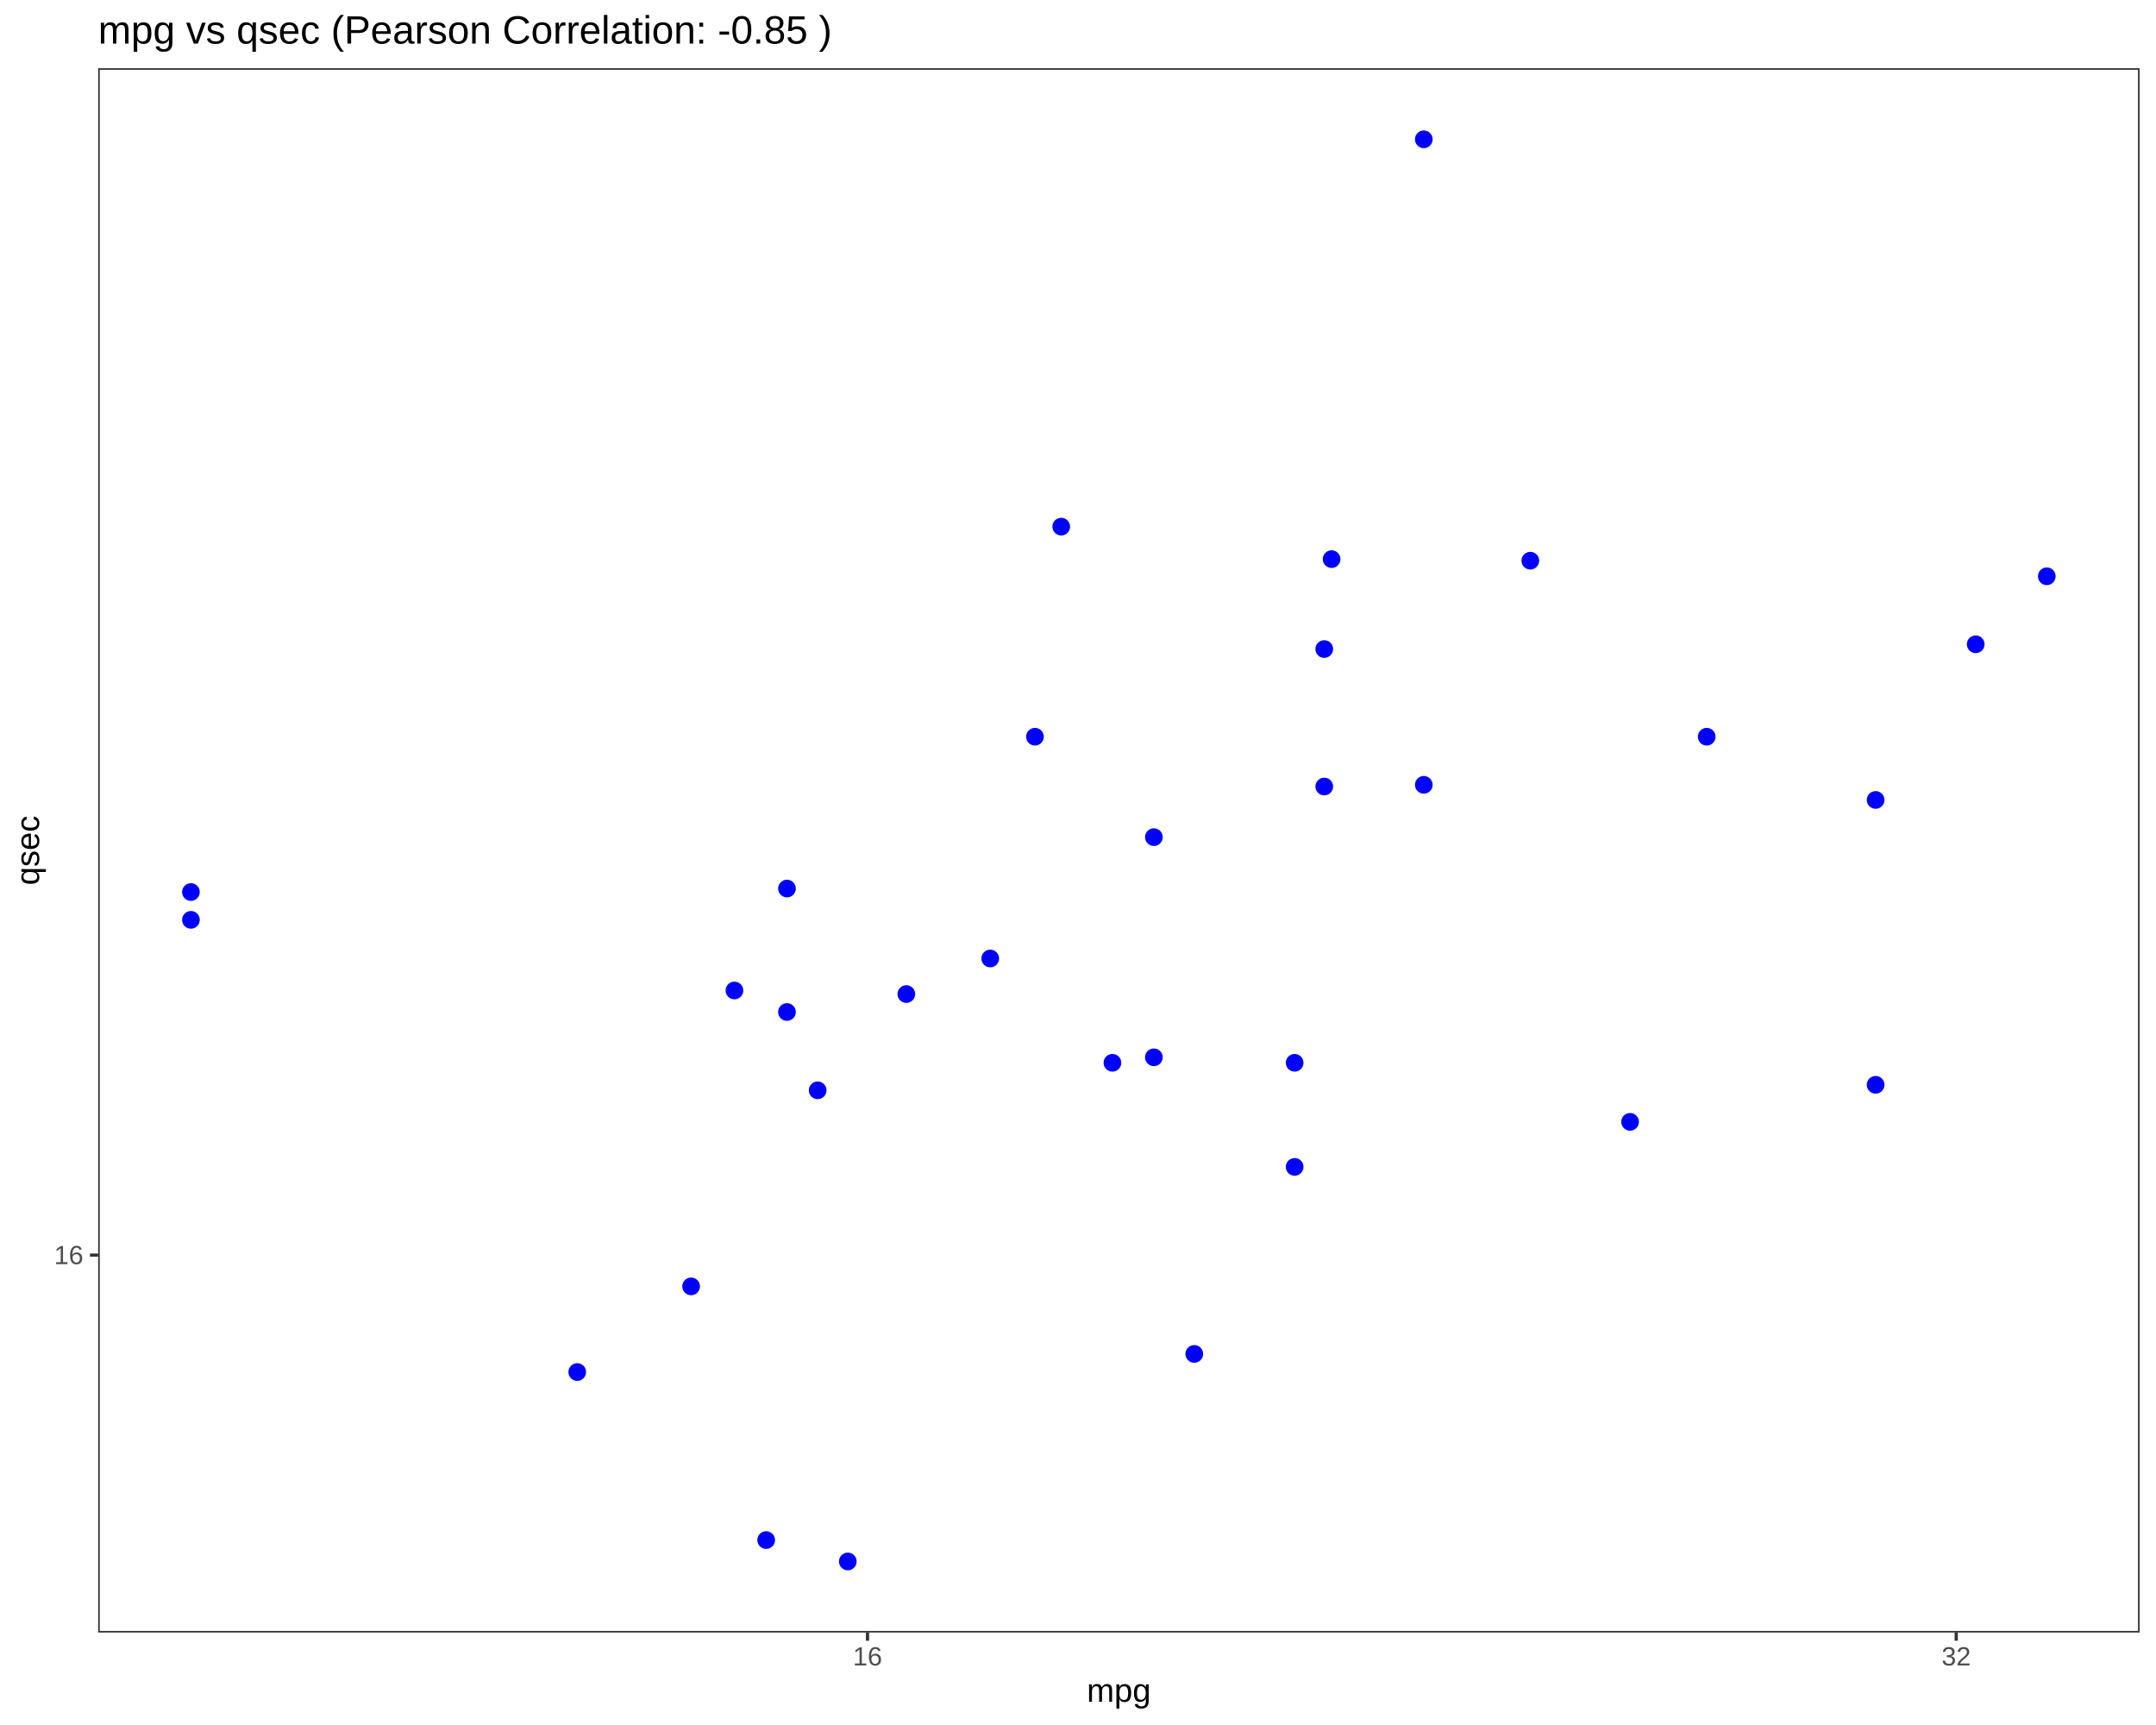
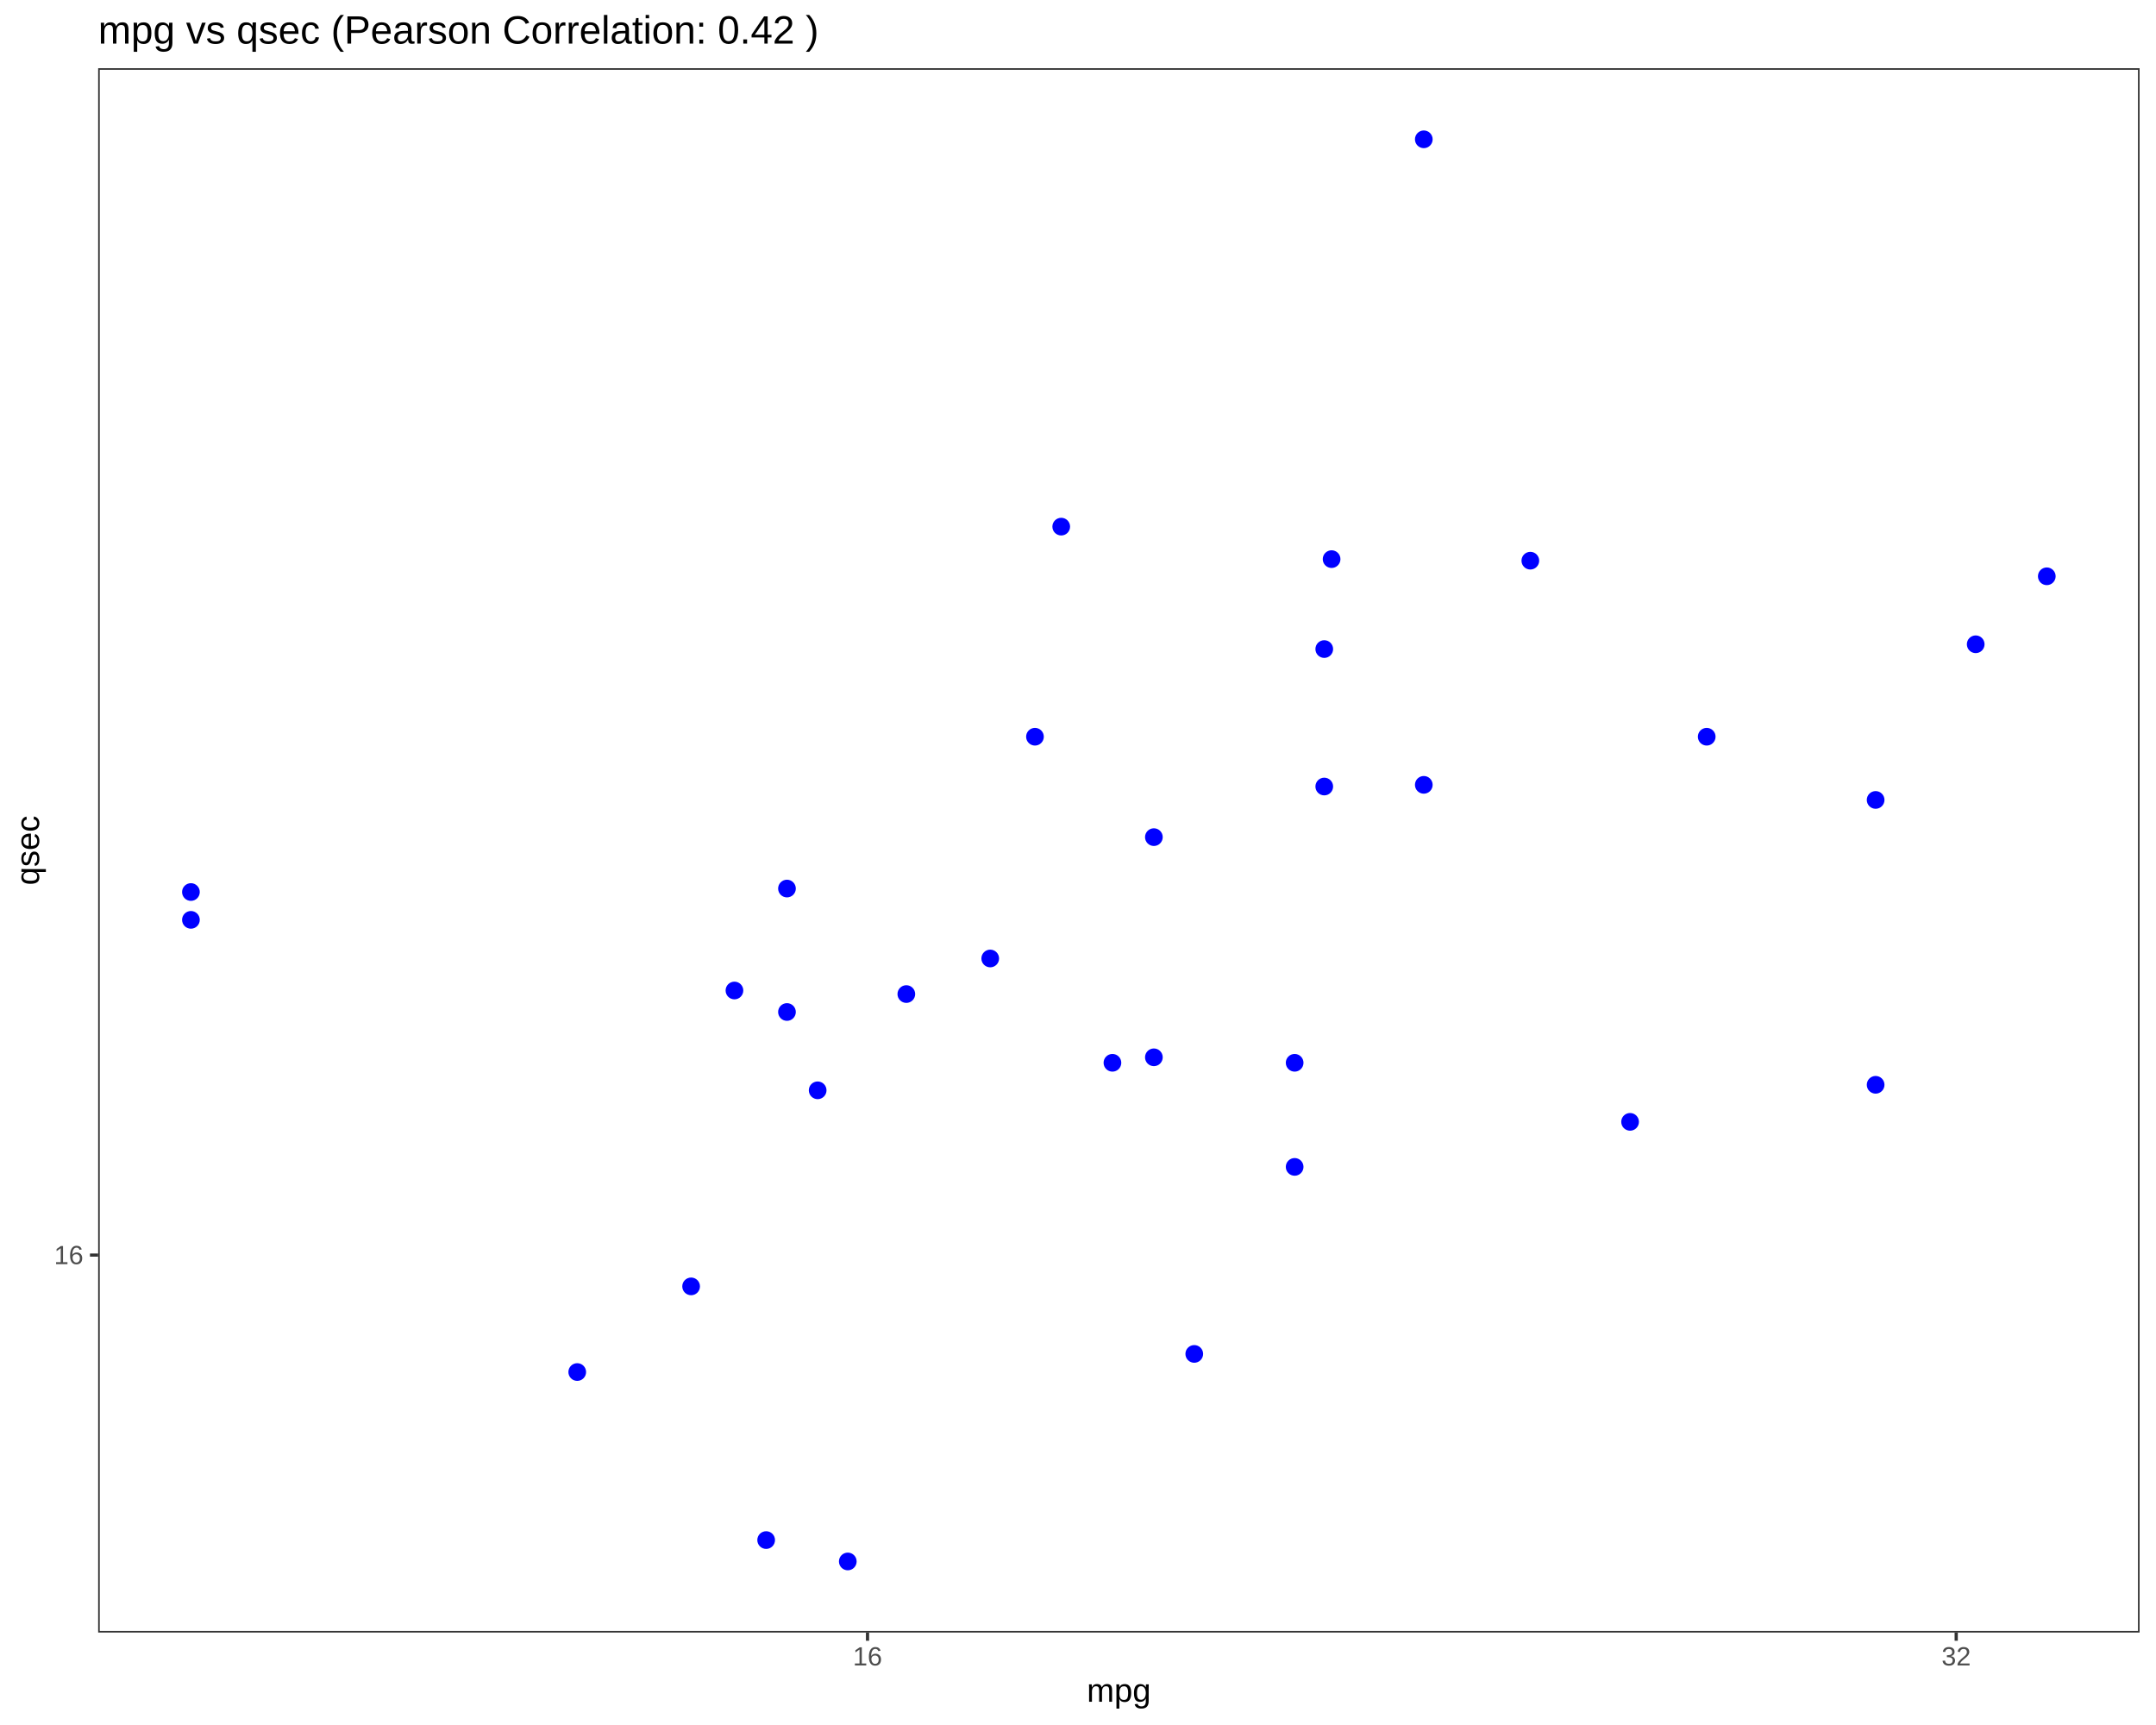
<svg xmlns="http://www.w3.org/2000/svg" viewBox="0 0 720.00 576.00">
  <defs>
    <style type="text/css">
    line, polyline, polygon, path, rect, circle {
      fill: none;
      stroke: #000000;
      stroke-linecap: round;
      stroke-linejoin: round;
      stroke-miterlimit: 10.00;
    }
  </style>
  </defs>
  <rect width="100%" height="100%" style="stroke: none; fill: #FFFFFF;" />
  <rect x="0.00" y="0.00" width="720.00" height="576.00" style="stroke-width: 1.07; stroke: #FFFFFF; fill: #FFFFFF;" />
  <defs>
    <clipPath id="cpMzIuNzh8NzE0LjUyfDU0NS4xM3wyMi43Nw==">
      <rect x="32.78" y="22.77" width="681.74" height="522.36" />
    </clipPath>
  </defs>
  <rect x="32.78" y="22.77" width="681.74" height="522.36" style="stroke-width: 1.07; stroke: none; fill: #FFFFFF;" clip-path="url(#cpMzIuNzh8NzE0LjUyfDU0NS4xM3wyMi43Nw==)" />
  <circle cx="432.35" cy="389.64" r="1.95pt" style="stroke-width: 0.71; stroke: #0000FF; fill: #0000FF;" clip-path="url(#cpMzIuNzh8NzE0LjUyfDU0NS4xM3wyMi43Nw==)" />
  <circle cx="432.35" cy="354.88" r="1.95pt" style="stroke-width: 0.71; stroke: #0000FF; fill: #0000FF;" clip-path="url(#cpMzIuNzh8NzE0LjUyfDU0NS4xM3wyMi43Nw==)" />
  <circle cx="475.48" cy="262.07" r="1.95pt" style="stroke-width: 0.71; stroke: #0000FF; fill: #0000FF;" clip-path="url(#cpMzIuNzh8NzE0LjUyfDU0NS4xM3wyMi43Nw==)" />
  <circle cx="442.24" cy="216.73" r="1.95pt" style="stroke-width: 0.71; stroke: #0000FF; fill: #0000FF;" clip-path="url(#cpMzIuNzh8NzE0LjUyfDU0NS4xM3wyMi43Nw==)" />
  <circle cx="371.50" cy="354.88" r="1.95pt" style="stroke-width: 0.71; stroke: #0000FF; fill: #0000FF;" clip-path="url(#cpMzIuNzh8NzE0LjUyfDU0NS4xM3wyMi43Nw==)" />
  <circle cx="354.40" cy="175.85" r="1.95pt" style="stroke-width: 0.71; stroke: #0000FF; fill: #0000FF;" clip-path="url(#cpMzIuNzh8NzE0LjUyfDU0NS4xM3wyMi43Nw==)" />
  <circle cx="230.80" cy="429.54" r="1.95pt" style="stroke-width: 0.71; stroke: #0000FF; fill: #0000FF;" clip-path="url(#cpMzIuNzh8NzE0LjUyfDU0NS4xM3wyMi43Nw==)" />
  <circle cx="511.06" cy="187.22" r="1.95pt" style="stroke-width: 0.71; stroke: #0000FF; fill: #0000FF;" clip-path="url(#cpMzIuNzh8NzE0LjUyfDU0NS4xM3wyMi43Nw==)" />
  <circle cx="475.48" cy="46.52" r="1.95pt" style="stroke-width: 0.71; stroke: #0000FF; fill: #0000FF;" clip-path="url(#cpMzIuNzh8NzE0LjUyfDU0NS4xM3wyMi43Nw==)" />
  <circle cx="385.34" cy="279.53" r="1.95pt" style="stroke-width: 0.71; stroke: #0000FF; fill: #0000FF;" clip-path="url(#cpMzIuNzh8NzE0LjUyfDU0NS4xM3wyMi43Nw==)" />
  <circle cx="345.63" cy="246.00" r="1.95pt" style="stroke-width: 0.71; stroke: #0000FF; fill: #0000FF;" clip-path="url(#cpMzIuNzh8NzE0LjUyfDU0NS4xM3wyMi43Nw==)" />
  <circle cx="302.67" cy="331.93" r="1.95pt" style="stroke-width: 0.71; stroke: #0000FF; fill: #0000FF;" clip-path="url(#cpMzIuNzh8NzE0LjUyfDU0NS4xM3wyMi43Nw==)" />
  <circle cx="330.69" cy="320.05" r="1.95pt" style="stroke-width: 0.71; stroke: #0000FF; fill: #0000FF;" clip-path="url(#cpMzIuNzh8NzE0LjUyfDU0NS4xM3wyMi43Nw==)" />
  <circle cx="262.81" cy="296.70" r="1.95pt" style="stroke-width: 0.71; stroke: #0000FF; fill: #0000FF;" clip-path="url(#cpMzIuNzh8NzE0LjUyfDU0NS4xM3wyMi43Nw==)" />
  <circle cx="63.76" cy="297.86" r="1.95pt" style="stroke-width: 0.71; stroke: #0000FF; fill: #0000FF;" clip-path="url(#cpMzIuNzh8NzE0LjUyfDU0NS4xM3wyMi43Nw==)" />
  <circle cx="63.76" cy="307.15" r="1.95pt" style="stroke-width: 0.71; stroke: #0000FF; fill: #0000FF;" clip-path="url(#cpMzIuNzh8NzE0LjUyfDU0NS4xM3wyMi43Nw==)" />
  <circle cx="245.27" cy="330.74" r="1.95pt" style="stroke-width: 0.71; stroke: #0000FF; fill: #0000FF;" clip-path="url(#cpMzIuNzh8NzE0LjUyfDU0NS4xM3wyMi43Nw==)" />
  <circle cx="659.79" cy="215.13" r="1.95pt" style="stroke-width: 0.71; stroke: #0000FF; fill: #0000FF;" clip-path="url(#cpMzIuNzh8NzE0LjUyfDU0NS4xM3wyMi43Nw==)" />
  <circle cx="626.37" cy="267.11" r="1.95pt" style="stroke-width: 0.71; stroke: #0000FF; fill: #0000FF;" clip-path="url(#cpMzIuNzh8NzE0LjUyfDU0NS4xM3wyMi43Nw==)" />
  <circle cx="683.53" cy="192.43" r="1.95pt" style="stroke-width: 0.71; stroke: #0000FF; fill: #0000FF;" clip-path="url(#cpMzIuNzh8NzE0LjUyfDU0NS4xM3wyMi43Nw==)" />
  <circle cx="444.69" cy="186.70" r="1.95pt" style="stroke-width: 0.71; stroke: #0000FF; fill: #0000FF;" clip-path="url(#cpMzIuNzh8NzE0LjUyfDU0NS4xM3wyMi43Nw==)" />
  <circle cx="273.06" cy="364.07" r="1.95pt" style="stroke-width: 0.71; stroke: #0000FF; fill: #0000FF;" clip-path="url(#cpMzIuNzh8NzE0LjUyfDU0NS4xM3wyMi43Nw==)" />
  <circle cx="262.81" cy="337.92" r="1.95pt" style="stroke-width: 0.71; stroke: #0000FF; fill: #0000FF;" clip-path="url(#cpMzIuNzh8NzE0LjUyfDU0NS4xM3wyMi43Nw==)" />
  <circle cx="192.77" cy="458.14" r="1.95pt" style="stroke-width: 0.71; stroke: #0000FF; fill: #0000FF;" clip-path="url(#cpMzIuNzh8NzE0LjUyfDU0NS4xM3wyMi43Nw==)" />
  <circle cx="385.34" cy="353.05" r="1.95pt" style="stroke-width: 0.71; stroke: #0000FF; fill: #0000FF;" clip-path="url(#cpMzIuNzh8NzE0LjUyfDU0NS4xM3wyMi43Nw==)" />
  <circle cx="569.96" cy="246.00" r="1.95pt" style="stroke-width: 0.71; stroke: #0000FF; fill: #0000FF;" clip-path="url(#cpMzIuNzh8NzE0LjUyfDU0NS4xM3wyMi43Nw==)" />
  <circle cx="544.37" cy="374.60" r="1.95pt" style="stroke-width: 0.71; stroke: #0000FF; fill: #0000FF;" clip-path="url(#cpMzIuNzh8NzE0LjUyfDU0NS4xM3wyMi43Nw==)" />
  <circle cx="626.37" cy="362.23" r="1.95pt" style="stroke-width: 0.71; stroke: #0000FF; fill: #0000FF;" clip-path="url(#cpMzIuNzh8NzE0LjUyfDU0NS4xM3wyMi43Nw==)" />
  <circle cx="283.12" cy="521.39" r="1.95pt" style="stroke-width: 0.71; stroke: #0000FF; fill: #0000FF;" clip-path="url(#cpMzIuNzh8NzE0LjUyfDU0NS4xM3wyMi43Nw==)" />
  <circle cx="398.83" cy="452.09" r="1.95pt" style="stroke-width: 0.71; stroke: #0000FF; fill: #0000FF;" clip-path="url(#cpMzIuNzh8NzE0LjUyfDU0NS4xM3wyMi43Nw==)" />
  <circle cx="255.86" cy="514.25" r="1.95pt" style="stroke-width: 0.71; stroke: #0000FF; fill: #0000FF;" clip-path="url(#cpMzIuNzh8NzE0LjUyfDU0NS4xM3wyMi43Nw==)" />
  <circle cx="442.24" cy="262.63" r="1.95pt" style="stroke-width: 0.71; stroke: #0000FF; fill: #0000FF;" clip-path="url(#cpMzIuNzh8NzE0LjUyfDU0NS4xM3wyMi43Nw==)" />
  <rect x="32.78" y="22.77" width="681.74" height="522.36" style="stroke-width: 1.07; stroke: #333333;" clip-path="url(#cpMzIuNzh8NzE0LjUyfDU0NS4xM3wyMi43Nw==)" />
  <defs>
    <clipPath id="cpMC4wMHw3MjAuMDB8NTc2LjAwfDAuMDA=">
      <rect x="0.00" y="0.00" width="720.00" height="576.00" />
    </clipPath>
  </defs>
  <g clip-path="url(#cpMC4wMHw3MjAuMDB8NTc2LjAwfDAuMDA=)">
    <text x="18.06" y="422.12" style="font-size: 8.80px; fill: #4D4D4D; font-family: Liberation Sans;" textLength="9.78px" lengthAdjust="spacingAndGlyphs">16</text>
  </g>
  <polyline points="30.04,419.09 32.78,419.09 " style="stroke-width: 1.07; stroke: #333333; stroke-linecap: butt;" clip-path="url(#cpMC4wMHw3MjAuMDB8NTc2LjAwfDAuMDA=)" />
  <polyline points="289.71,547.87 289.71,545.13 " style="stroke-width: 1.07; stroke: #333333; stroke-linecap: butt;" clip-path="url(#cpMC4wMHw3MjAuMDB8NTc2LjAwfDAuMDA=)" />
  <polyline points="653.28,547.87 653.28,545.13 " style="stroke-width: 1.07; stroke: #333333; stroke-linecap: butt;" clip-path="url(#cpMC4wMHw3MjAuMDB8NTc2LjAwfDAuMDA=)" />
  <g clip-path="url(#cpMC4wMHw3MjAuMDB8NTc2LjAwfDAuMDA=)">
    <text x="284.82" y="556.11" style="font-size: 8.80px; fill: #4D4D4D; font-family: Liberation Sans;" textLength="9.78px" lengthAdjust="spacingAndGlyphs">16</text>
  </g>
  <g clip-path="url(#cpMC4wMHw3MjAuMDB8NTc2LjAwfDAuMDA=)">
    <text x="648.39" y="556.11" style="font-size: 8.80px; fill: #4D4D4D; font-family: Liberation Sans;" textLength="9.78px" lengthAdjust="spacingAndGlyphs">32</text>
  </g>
  <g clip-path="url(#cpMC4wMHw3MjAuMDB8NTc2LjAwfDAuMDA=)">
    <text x="362.94" y="568.24" style="font-size: 11.00px; font-family: Liberation Sans;" textLength="21.41px" lengthAdjust="spacingAndGlyphs">mpg</text>
  </g>
  <g clip-path="url(#cpMC4wMHw3MjAuMDB8NTc2LjAwfDAuMDA=)">
    <text transform="translate(13.04,295.58) rotate(-90)" style="font-size: 11.00px; font-family: Liberation Sans;" textLength="23.25px" lengthAdjust="spacingAndGlyphs">qsec</text>
  </g>
  <g clip-path="url(#cpMC4wMHw3MjAuMDB8NTc2LjAwfDAuMDA=)">
-     <text x="32.78" y="14.56" style="font-size: 13.20px; font-family: Liberation Sans;" textLength="255.62px" lengthAdjust="spacingAndGlyphs">mpg  vs  qsec (Pearson Correlation:  -0.85 )</text>
+     <text x="32.78" y="14.56" style="font-size: 13.20px; font-family: Liberation Sans;" textLength="251.23px" lengthAdjust="spacingAndGlyphs">mpg  vs  qsec (Pearson Correlation:  0.42 )</text>
  </g>
</svg>
